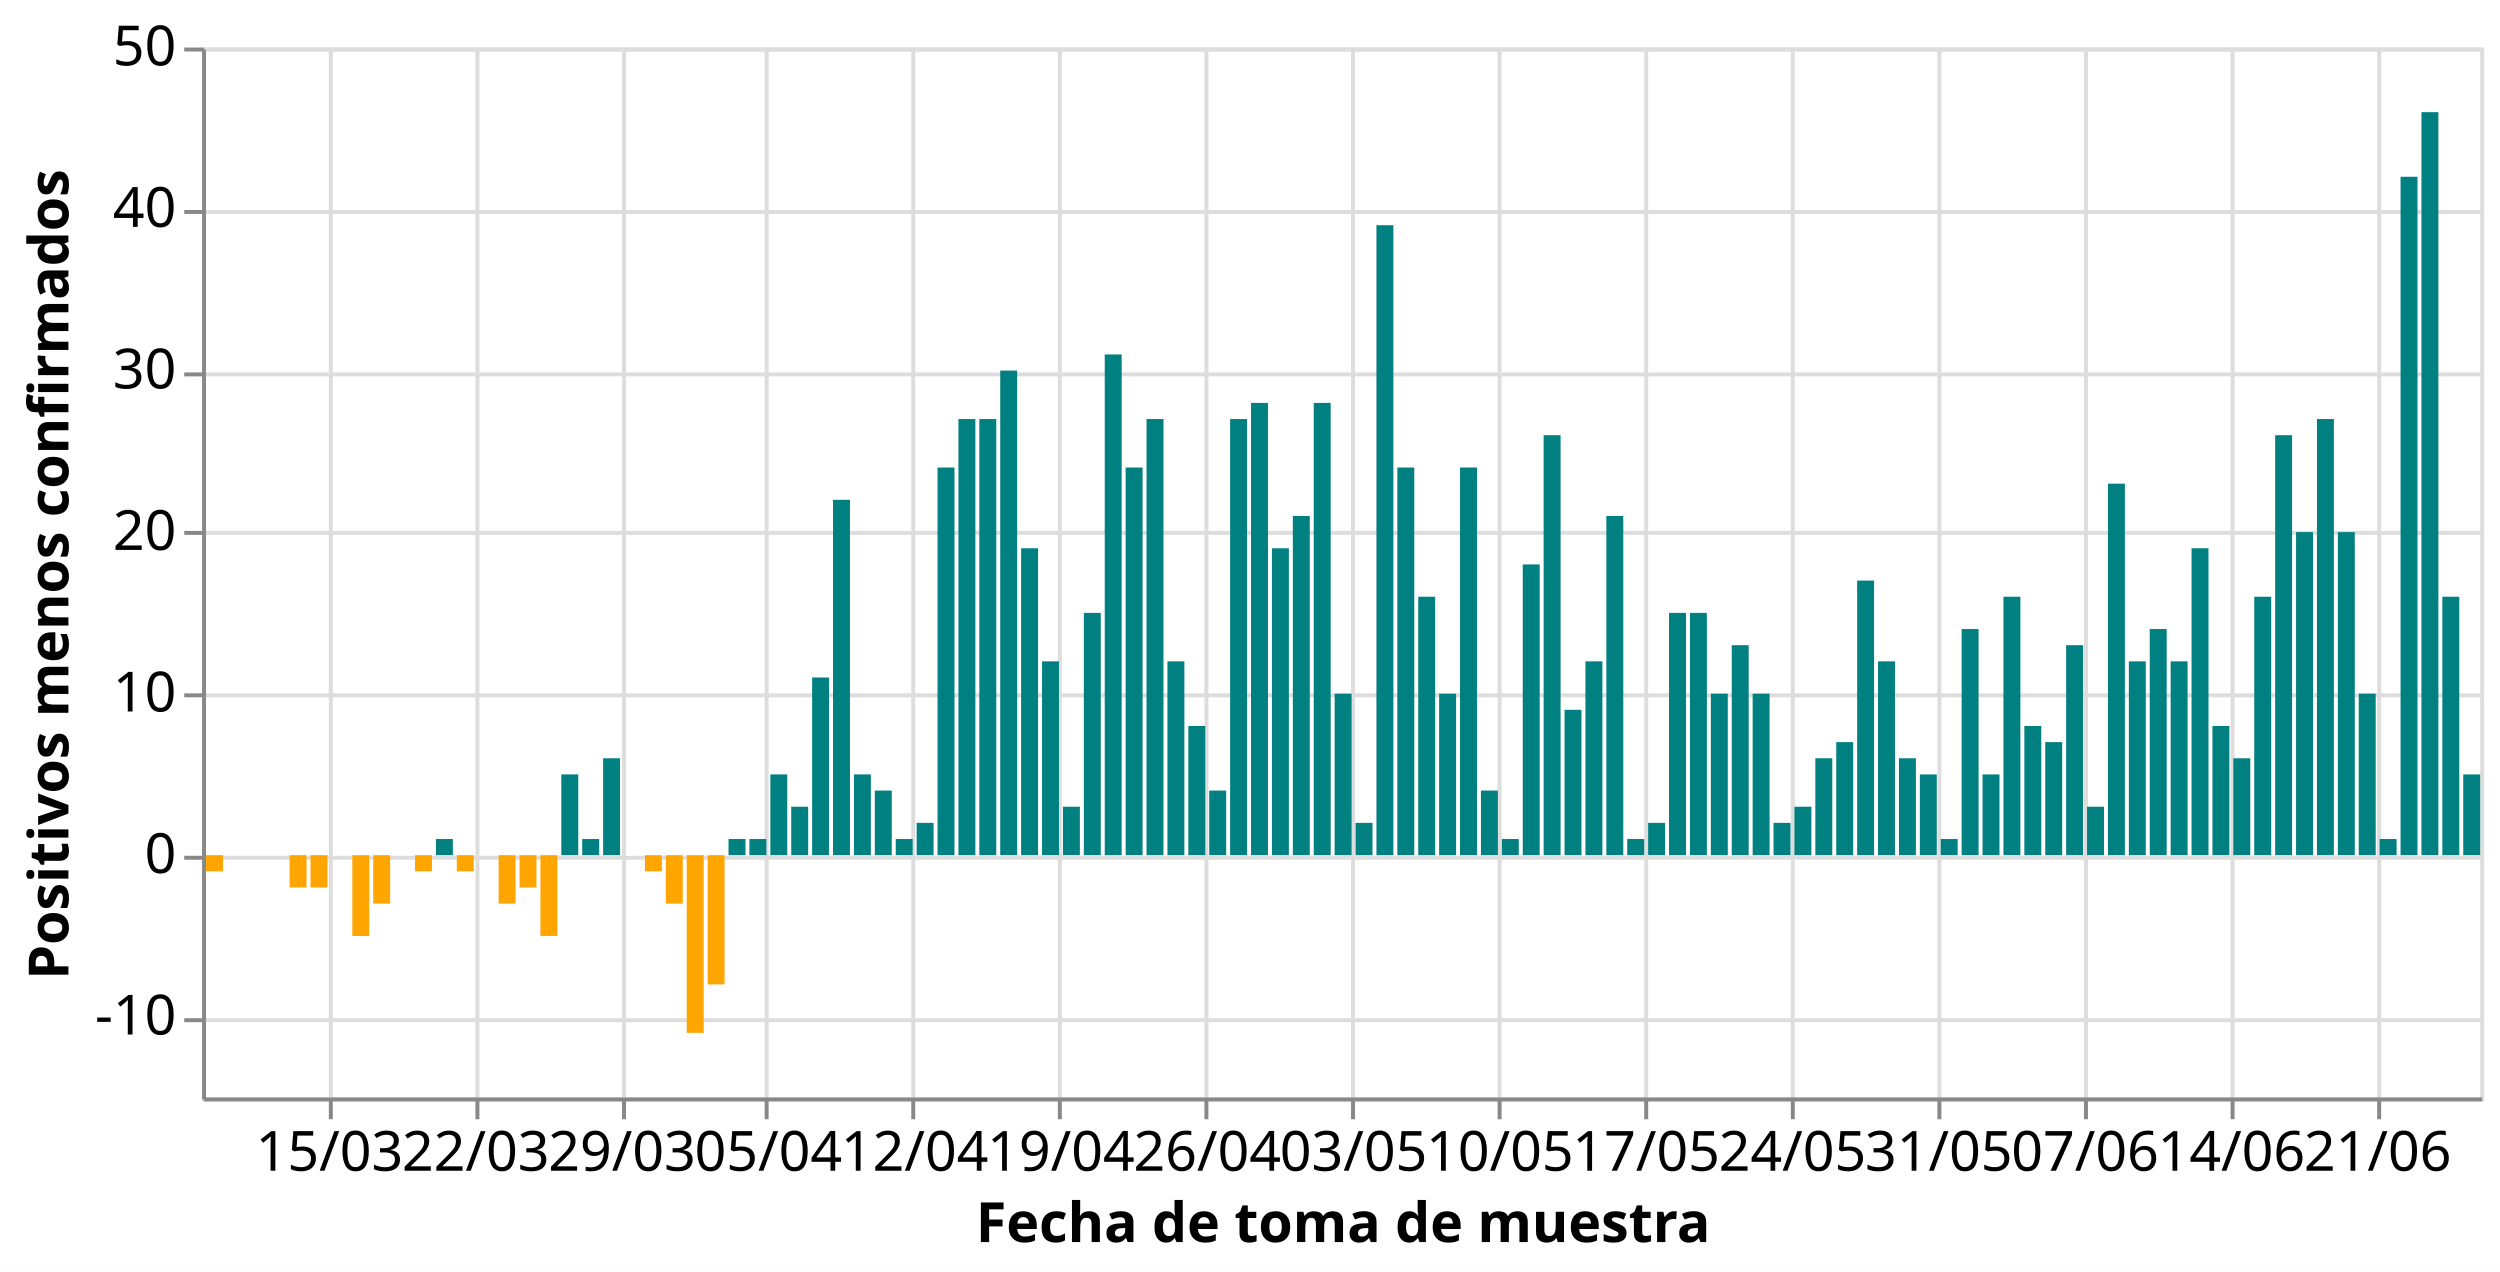
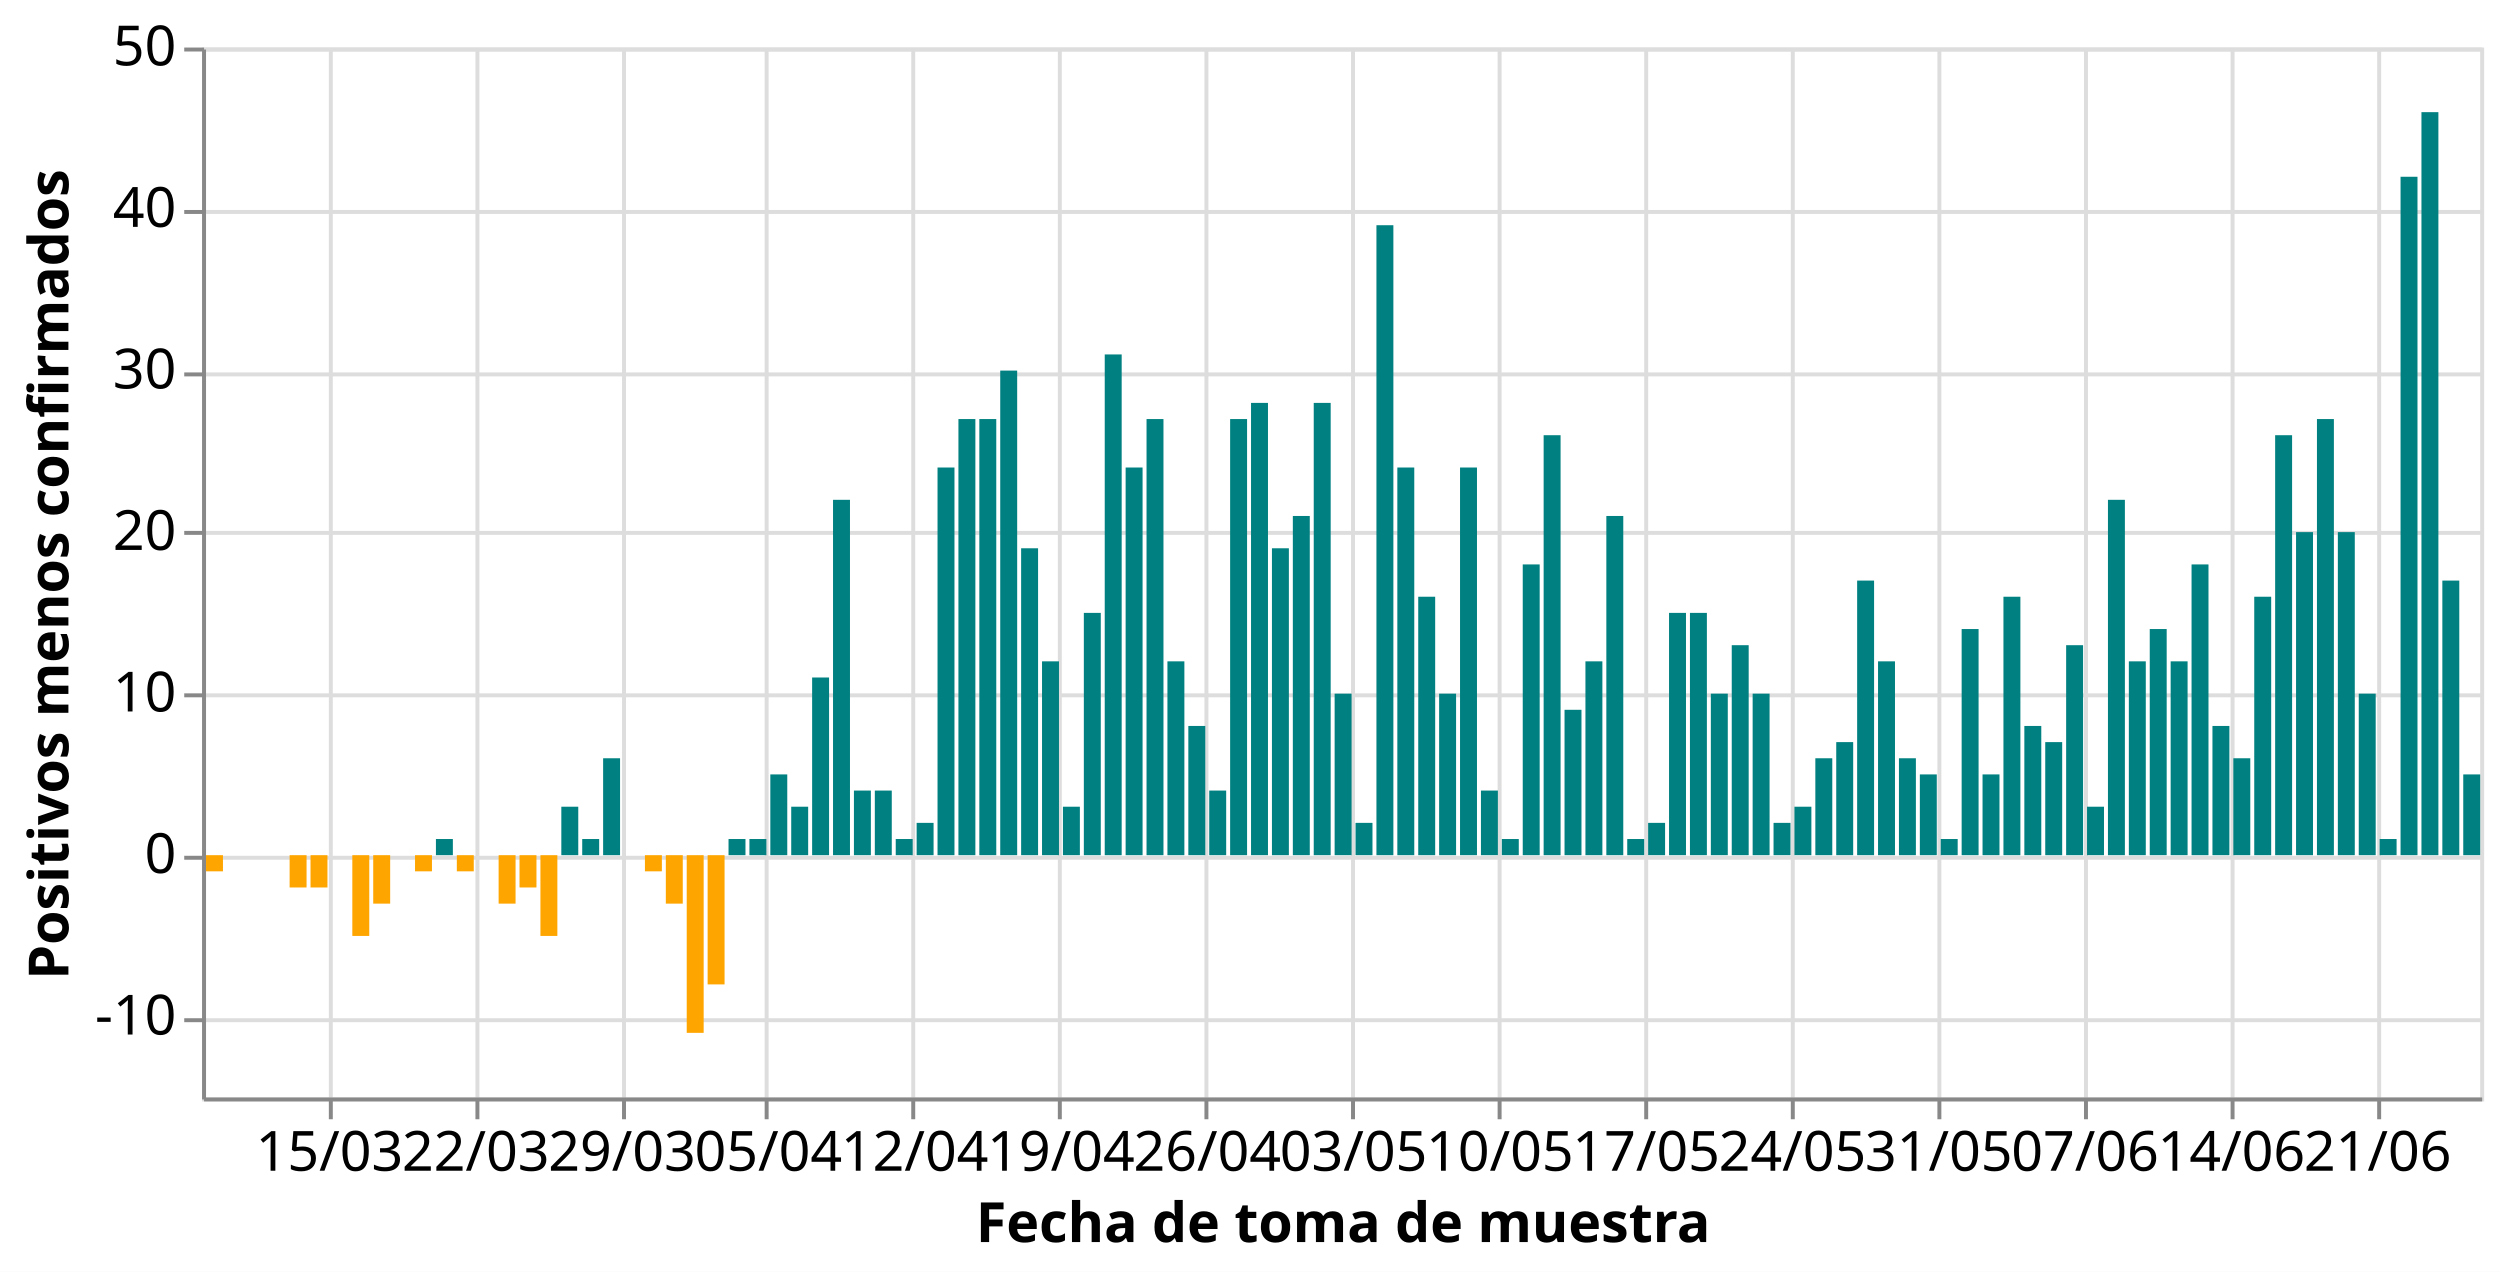
<svg xmlns="http://www.w3.org/2000/svg" class="marks" width="631" height="321" viewBox="0 0 631 321" version="1.1">
  <rect width="631" height="321" style="fill: white;" />
  <g transform="translate(51,12)">
    <g class="mark-group role-frame root">
      <g transform="translate(0,0)">
        <path class="background" d="M0.5,0.5h575v265h-575Z" style="fill: none; stroke: #ddd;" />
        <g>
          <g class="mark-group role-axis">
            <g transform="translate(0.5,265.5)">
              <path class="background" d="M0,0h0v0h0Z" style="pointer-events: none; fill: none;" />
              <g>
                <g class="mark-rule role-axis-grid" style="pointer-events: none;">
                  <line transform="translate(32,-265)" x2="0" y2="265" style="fill: none; stroke: #ddd; stroke-width: 1; opacity: 1;" />
                  <line transform="translate(69,-265)" x2="0" y2="265" style="fill: none; stroke: #ddd; stroke-width: 1; opacity: 1;" />
                  <line transform="translate(106,-265)" x2="0" y2="265" style="fill: none; stroke: #ddd; stroke-width: 1; opacity: 1;" />
                  <line transform="translate(142,-265)" x2="0" y2="265" style="fill: none; stroke: #ddd; stroke-width: 1; opacity: 1;" />
                  <line transform="translate(179,-265)" x2="0" y2="265" style="fill: none; stroke: #ddd; stroke-width: 1; opacity: 1;" />
                  <line transform="translate(216,-265)" x2="0" y2="265" style="fill: none; stroke: #ddd; stroke-width: 1; opacity: 1;" />
                  <line transform="translate(253,-265)" x2="0" y2="265" style="fill: none; stroke: #ddd; stroke-width: 1; opacity: 1;" />
                  <line transform="translate(290,-265)" x2="0" y2="265" style="fill: none; stroke: #ddd; stroke-width: 1; opacity: 1;" />
                  <line transform="translate(327,-265)" x2="0" y2="265" style="fill: none; stroke: #ddd; stroke-width: 1; opacity: 1;" />
                  <line transform="translate(364,-265)" x2="0" y2="265" style="fill: none; stroke: #ddd; stroke-width: 1; opacity: 1;" />
                  <line transform="translate(401,-265)" x2="0" y2="265" style="fill: none; stroke: #ddd; stroke-width: 1; opacity: 1;" />
                  <line transform="translate(438,-265)" x2="0" y2="265" style="fill: none; stroke: #ddd; stroke-width: 1; opacity: 1;" />
                  <line transform="translate(475,-265)" x2="0" y2="265" style="fill: none; stroke: #ddd; stroke-width: 1; opacity: 1;" />
                  <line transform="translate(512,-265)" x2="0" y2="265" style="fill: none; stroke: #ddd; stroke-width: 1; opacity: 1;" />
                  <line transform="translate(549,-265)" x2="0" y2="265" style="fill: none; stroke: #ddd; stroke-width: 1; opacity: 1;" />
                </g>
              </g>
              <path class="foreground" d="" style="pointer-events: none; display: none; fill: none;" />
            </g>
          </g>
          <g class="mark-group role-axis">
            <g transform="translate(0.5,0.5)">
              <path class="background" d="M0,0h0v0h0Z" style="pointer-events: none; fill: none;" />
              <g>
                <g class="mark-rule role-axis-grid" style="pointer-events: none;">
                  <line transform="translate(0,245)" x2="575" y2="0" style="fill: none; stroke: #ddd; stroke-width: 1; opacity: 1;" />
                  <line transform="translate(0,204)" x2="575" y2="0" style="fill: none; stroke: #ddd; stroke-width: 1; opacity: 1;" />
                  <line transform="translate(0,163)" x2="575" y2="0" style="fill: none; stroke: #ddd; stroke-width: 1; opacity: 1;" />
                  <line transform="translate(0,122)" x2="575" y2="0" style="fill: none; stroke: #ddd; stroke-width: 1; opacity: 1;" />
                  <line transform="translate(0,82)" x2="575" y2="0" style="fill: none; stroke: #ddd; stroke-width: 1; opacity: 1;" />
                  <line transform="translate(0,41)" x2="575" y2="0" style="fill: none; stroke: #ddd; stroke-width: 1; opacity: 1;" />
                  <line transform="translate(0,0)" x2="575" y2="0" style="fill: none; stroke: #ddd; stroke-width: 1; opacity: 1;" />
                </g>
              </g>
              <path class="foreground" d="" style="pointer-events: none; display: none; fill: none;" />
            </g>
          </g>
          <g class="mark-group role-axis">
            <g transform="translate(0.5,265.5)">
              <path class="background" d="M0,0h0v0h0Z" style="pointer-events: none; fill: none;" />
              <g>
                <g class="mark-rule role-axis-tick" style="pointer-events: none;">
                  <line transform="translate(32,0)" x2="0" y2="5" style="fill: none; stroke: #888; stroke-width: 1; opacity: 1;" />
                  <line transform="translate(69,0)" x2="0" y2="5" style="fill: none; stroke: #888; stroke-width: 1; opacity: 1;" />
                  <line transform="translate(106,0)" x2="0" y2="5" style="fill: none; stroke: #888; stroke-width: 1; opacity: 1;" />
                  <line transform="translate(142,0)" x2="0" y2="5" style="fill: none; stroke: #888; stroke-width: 1; opacity: 1;" />
                  <line transform="translate(179,0)" x2="0" y2="5" style="fill: none; stroke: #888; stroke-width: 1; opacity: 1;" />
                  <line transform="translate(216,0)" x2="0" y2="5" style="fill: none; stroke: #888; stroke-width: 1; opacity: 1;" />
                  <line transform="translate(253,0)" x2="0" y2="5" style="fill: none; stroke: #888; stroke-width: 1; opacity: 1;" />
                  <line transform="translate(290,0)" x2="0" y2="5" style="fill: none; stroke: #888; stroke-width: 1; opacity: 1;" />
                  <line transform="translate(327,0)" x2="0" y2="5" style="fill: none; stroke: #888; stroke-width: 1; opacity: 1;" />
                  <line transform="translate(364,0)" x2="0" y2="5" style="fill: none; stroke: #888; stroke-width: 1; opacity: 1;" />
                  <line transform="translate(401,0)" x2="0" y2="5" style="fill: none; stroke: #888; stroke-width: 1; opacity: 1;" />
                  <line transform="translate(438,0)" x2="0" y2="5" style="fill: none; stroke: #888; stroke-width: 1; opacity: 1;" />
                  <line transform="translate(475,0)" x2="0" y2="5" style="fill: none; stroke: #888; stroke-width: 1; opacity: 1;" />
                  <line transform="translate(512,0)" x2="0" y2="5" style="fill: none; stroke: #888; stroke-width: 1; opacity: 1;" />
                  <line transform="translate(549,0)" x2="0" y2="5" style="fill: none; stroke: #888; stroke-width: 1; opacity: 1;" />
                </g>
                <g class="mark-text role-axis-label" style="pointer-events: none;">
                  <text text-anchor="middle" transform="translate(31.65138,18)" style="font-family: sans-serif; font-size: 14px; fill: #000; opacity: 1;">15/03</text>
                  <text text-anchor="middle" transform="translate(68.57798,18)" style="font-family: sans-serif; font-size: 14px; fill: #000; opacity: 1;">22/03</text>
                  <text text-anchor="middle" transform="translate(105.5046,18)" style="font-family: sans-serif; font-size: 14px; fill: #000; opacity: 1;">29/03</text>
                  <text text-anchor="middle" transform="translate(142.4312,18)" style="font-family: sans-serif; font-size: 14px; fill: #000; opacity: 1;">05/04</text>
                  <text text-anchor="middle" transform="translate(179.3578,18)" style="font-family: sans-serif; font-size: 14px; fill: #000; opacity: 1;">12/04</text>
                  <text text-anchor="middle" transform="translate(216.2844,18)" style="font-family: sans-serif; font-size: 14px; fill: #000; opacity: 1;">19/04</text>
                  <text text-anchor="middle" transform="translate(253.211,18)" style="font-family: sans-serif; font-size: 14px; fill: #000; opacity: 1;">26/04</text>
                  <text text-anchor="middle" transform="translate(290.1376,18)" style="font-family: sans-serif; font-size: 14px; fill: #000; opacity: 1;">03/05</text>
                  <text text-anchor="middle" transform="translate(327.0642,18)" style="font-family: sans-serif; font-size: 14px; fill: #000; opacity: 1;">10/05</text>
                  <text text-anchor="middle" transform="translate(363.9908,18)" style="font-family: sans-serif; font-size: 14px; fill: #000; opacity: 1;">17/05</text>
                  <text text-anchor="middle" transform="translate(400.9174,18)" style="font-family: sans-serif; font-size: 14px; fill: #000; opacity: 1;">24/05</text>
                  <text text-anchor="middle" transform="translate(437.844,18)" style="font-family: sans-serif; font-size: 14px; fill: #000; opacity: 1;">31/05</text>
                  <text text-anchor="middle" transform="translate(474.7706,18)" style="font-family: sans-serif; font-size: 14px; fill: #000; opacity: 1;">07/06</text>
                  <text text-anchor="middle" transform="translate(511.6972,18)" style="font-family: sans-serif; font-size: 14px; fill: #000; opacity: 1;">14/06</text>
                  <text text-anchor="middle" transform="translate(548.6239,18)" style="font-family: sans-serif; font-size: 14px; fill: #000; opacity: 1;">21/06</text>
                </g>
                <g class="mark-rule role-axis-domain" style="pointer-events: none;">
                  <line transform="translate(0,0)" x2="575" y2="0" style="fill: none; stroke: #888; stroke-width: 1; opacity: 1;" />
                </g>
                <g class="mark-text role-axis-title" style="pointer-events: none;">
                  <text text-anchor="middle" transform="translate(287.5,36)" style="font-family: sans-serif; font-size: 14px; font-weight: bold; fill: #000; opacity: 1;">Fecha de toma de muestra</text>
                </g>
              </g>
              <path class="foreground" d="" style="pointer-events: none; display: none; fill: none;" />
            </g>
          </g>
          <g class="mark-group role-axis">
            <g transform="translate(0.5,0.5)">
              <path class="background" d="M0,0h0v0h0Z" style="pointer-events: none; fill: none;" />
              <g>
                <g class="mark-rule role-axis-tick" style="pointer-events: none;">
                  <line transform="translate(0,245)" x2="-5" y2="0" style="fill: none; stroke: #888; stroke-width: 1; opacity: 1;" />
                  <line transform="translate(0,204)" x2="-5" y2="0" style="fill: none; stroke: #888; stroke-width: 1; opacity: 1;" />
                  <line transform="translate(0,163)" x2="-5" y2="0" style="fill: none; stroke: #888; stroke-width: 1; opacity: 1;" />
                  <line transform="translate(0,122)" x2="-5" y2="0" style="fill: none; stroke: #888; stroke-width: 1; opacity: 1;" />
                  <line transform="translate(0,82)" x2="-5" y2="0" style="fill: none; stroke: #888; stroke-width: 1; opacity: 1;" />
                  <line transform="translate(0,41)" x2="-5" y2="0" style="fill: none; stroke: #888; stroke-width: 1; opacity: 1;" />
                  <line transform="translate(0,0)" x2="-5" y2="0" style="fill: none; stroke: #888; stroke-width: 1; opacity: 1;" />
                </g>
                <g class="mark-text role-axis-label" style="pointer-events: none;">
                  <text text-anchor="end" transform="translate(-7,248.6154)" style="font-family: sans-serif; font-size: 14px; fill: #000; opacity: 1;">-10</text>
                  <text text-anchor="end" transform="translate(-7,207.8462)" style="font-family: sans-serif; font-size: 14px; fill: #000; opacity: 1;">0</text>
                  <text text-anchor="end" transform="translate(-7,167.0769)" style="font-family: sans-serif; font-size: 14px; fill: #000; opacity: 1;">10</text>
                  <text text-anchor="end" transform="translate(-7,126.3077)" style="font-family: sans-serif; font-size: 14px; fill: #000; opacity: 1;">20</text>
                  <text text-anchor="end" transform="translate(-7,85.53846)" style="font-family: sans-serif; font-size: 14px; fill: #000; opacity: 1;">30</text>
                  <text text-anchor="end" transform="translate(-7,44.76923)" style="font-family: sans-serif; font-size: 14px; fill: #000; opacity: 1;">40</text>
                  <text text-anchor="end" transform="translate(-7,4)" style="font-family: sans-serif; font-size: 14px; fill: #000; opacity: 1;">50</text>
                </g>
                <g class="mark-rule role-axis-domain" style="pointer-events: none;">
                  <line transform="translate(0,265)" x2="0" y2="-265" style="fill: none; stroke: #888; stroke-width: 1; opacity: 1;" />
                </g>
                <g class="mark-text role-axis-title" style="pointer-events: none;">
                  <text text-anchor="middle" transform="translate(-31.23438,132.5) rotate(-90) translate(0,-3)" style="font-family: sans-serif; font-size: 14px; font-weight: bold; fill: #000; opacity: 1;">Positivos menos confirmados</text>
                </g>
              </g>
              <path class="foreground" d="" style="pointer-events: none; display: none; fill: none;" />
            </g>
          </g>
          <g class="mark-rect role-mark marks">
            <path d="M1,203.846h4.275v4.077h-4.275Z" style="fill: orange;" />
            <path d="M6.275,203.846h4.275v0h-4.275Z" style="fill: teal;" />
            <path d="M11.55,203.846h4.275v0h-4.275Z" style="fill: teal;" />
            <path d="M16.826,203.846h4.275v0h-4.275Z" style="fill: teal;" />
            <path d="M22.101,203.846h4.275v8.154h-4.275Z" style="fill: orange;" />
            <path d="M27.376,203.846h4.275v8.154h-4.275Z" style="fill: orange;" />
            <path d="M32.651,203.846h4.275v0h-4.275Z" style="fill: teal;" />
            <path d="M37.927,203.846h4.275v20.385h-4.275Z" style="fill: orange;" />
            <path d="M43.202,203.846h4.275v12.231h-4.275Z" style="fill: orange;" />
            <path d="M48.477,203.846h4.275v0h-4.275Z" style="fill: teal;" />
            <path d="M53.752,203.846h4.275v4.077h-4.275Z" style="fill: orange;" />
            <path d="M59.028,199.769h4.275v4.077h-4.275Z" style="fill: teal;" />
            <path d="M64.303,203.846h4.275v4.077h-4.275Z" style="fill: orange;" />
            <path d="M69.578,203.846h4.275v0h-4.275Z" style="fill: teal;" />
            <path d="M74.853,203.846h4.275v12.231h-4.275Z" style="fill: orange;" />
            <path d="M80.128,203.846h4.275v8.154h-4.275Z" style="fill: orange;" />
            <path d="M85.404,203.846h4.275v20.385h-4.275Z" style="fill: orange;" />
-             <path d="M90.679,183.462h4.275v20.385h-4.275Z" style="fill: teal;" />
+             <path d="M90.679,191.615h4.275v12.231h-4.275Z" style="fill: teal;" />
            <path d="M95.954,199.769h4.275v4.077h-4.275Z" style="fill: teal;" />
            <path d="M101.229,179.385h4.275v24.462h-4.275Z" style="fill: teal;" />
            <path d="M106.505,203.846h4.275v0h-4.275Z" style="fill: teal;" />
            <path d="M111.78,203.846h4.275v4.077h-4.275Z" style="fill: orange;" />
            <path d="M117.055,203.846h4.275v12.231h-4.275Z" style="fill: orange;" />
            <path d="M122.33,203.846h4.275v44.846h-4.275Z" style="fill: orange;" />
            <path d="M127.606,203.846h4.275v32.615h-4.275Z" style="fill: orange;" />
            <path d="M132.881,199.769h4.275v4.077h-4.275Z" style="fill: teal;" />
            <path d="M138.156,199.769h4.275v4.077h-4.275Z" style="fill: teal;" />
            <path d="M143.431,183.462h4.275v20.385h-4.275Z" style="fill: teal;" />
            <path d="M148.706,191.615h4.275v12.231h-4.275Z" style="fill: teal;" />
            <path d="M153.982,159h4.275v44.846h-4.275Z" style="fill: teal;" />
            <path d="M159.257,114.154h4.275v89.692h-4.275Z" style="fill: teal;" />
-             <path d="M164.532,183.462h4.275v20.385h-4.275Z" style="fill: teal;" />
+             <path d="M164.532,187.538h4.275v16.308h-4.275Z" style="fill: teal;" />
            <path d="M169.807,187.538h4.275v16.308h-4.275Z" style="fill: teal;" />
            <path d="M175.083,199.769h4.275v4.077h-4.275Z" style="fill: teal;" />
            <path d="M180.358,195.692h4.275v8.154h-4.275Z" style="fill: teal;" />
            <path d="M185.633,106h4.275v97.846h-4.275Z" style="fill: teal;" />
            <path d="M190.908,93.769h4.275v110.077h-4.275Z" style="fill: teal;" />
            <path d="M196.183,93.769h4.275v110.077h-4.275Z" style="fill: teal;" />
            <path d="M201.459,81.538h4.275v122.308h-4.275Z" style="fill: teal;" />
            <path d="M206.734,126.385h4.275v77.462h-4.275Z" style="fill: teal;" />
            <path d="M212.009,154.923h4.275v48.923h-4.275Z" style="fill: teal;" />
            <path d="M217.284,191.615h4.275v12.231h-4.275Z" style="fill: teal;" />
            <path d="M222.56,142.692h4.275v61.154h-4.275Z" style="fill: teal;" />
            <path d="M227.835,77.462h4.275v126.385h-4.275Z" style="fill: teal;" />
            <path d="M233.11,106h4.275v97.846h-4.275Z" style="fill: teal;" />
            <path d="M238.385,93.769h4.275v110.077h-4.275Z" style="fill: teal;" />
            <path d="M243.661,154.923h4.275v48.923h-4.275Z" style="fill: teal;" />
            <path d="M248.936,171.231h4.275v32.615h-4.275Z" style="fill: teal;" />
            <path d="M254.211,187.538h4.275v16.308h-4.275Z" style="fill: teal;" />
            <path d="M259.486,93.769h4.275v110.077h-4.275Z" style="fill: teal;" />
            <path d="M264.761,89.692h4.275v114.154h-4.275Z" style="fill: teal;" />
            <path d="M270.037,126.385h4.275v77.462h-4.275Z" style="fill: teal;" />
            <path d="M275.312,118.231h4.275v85.615h-4.275Z" style="fill: teal;" />
            <path d="M280.587,89.692h4.275v114.154h-4.275Z" style="fill: teal;" />
            <path d="M285.862,163.077h4.275v40.769h-4.275Z" style="fill: teal;" />
            <path d="M291.138,195.692h4.275v8.154h-4.275Z" style="fill: teal;" />
            <path d="M296.413,44.846h4.275v159h-4.275Z" style="fill: teal;" />
            <path d="M301.688,106h4.275v97.846h-4.275Z" style="fill: teal;" />
            <path d="M306.963,138.615h4.275v65.231h-4.275Z" style="fill: teal;" />
            <path d="M312.239,163.077h4.275v40.769h-4.275Z" style="fill: teal;" />
            <path d="M317.514,106h4.275v97.846h-4.275Z" style="fill: teal;" />
            <path d="M322.789,187.538h4.275v16.308h-4.275Z" style="fill: teal;" />
            <path d="M328.064,199.769h4.275v4.077h-4.275Z" style="fill: teal;" />
            <path d="M333.339,130.462h4.275v73.385h-4.275Z" style="fill: teal;" />
            <path d="M338.615,97.846h4.275v106h-4.275Z" style="fill: teal;" />
            <path d="M343.89,167.154h4.275v36.692h-4.275Z" style="fill: teal;" />
            <path d="M349.165,154.923h4.275v48.923h-4.275Z" style="fill: teal;" />
            <path d="M354.44,118.231h4.275v85.615h-4.275Z" style="fill: teal;" />
            <path d="M359.716,199.769h4.275v4.077h-4.275Z" style="fill: teal;" />
            <path d="M364.991,195.692h4.275v8.154h-4.275Z" style="fill: teal;" />
            <path d="M370.266,142.692h4.275v61.154h-4.275Z" style="fill: teal;" />
            <path d="M375.541,142.692h4.275v61.154h-4.275Z" style="fill: teal;" />
            <path d="M380.817,163.077h4.275v40.769h-4.275Z" style="fill: teal;" />
            <path d="M386.092,150.846h4.275v53h-4.275Z" style="fill: teal;" />
            <path d="M391.367,163.077h4.275v40.769h-4.275Z" style="fill: teal;" />
            <path d="M396.642,195.692h4.275v8.154h-4.275Z" style="fill: teal;" />
            <path d="M401.917,191.615h4.275v12.231h-4.275Z" style="fill: teal;" />
            <path d="M407.193,179.385h4.275v24.462h-4.275Z" style="fill: teal;" />
            <path d="M412.468,175.308h4.275v28.538h-4.275Z" style="fill: teal;" />
            <path d="M417.743,134.538h4.275v69.308h-4.275Z" style="fill: teal;" />
            <path d="M423.018,154.923h4.275v48.923h-4.275Z" style="fill: teal;" />
            <path d="M428.294,179.385h4.275v24.462h-4.275Z" style="fill: teal;" />
            <path d="M433.569,183.462h4.275v20.385h-4.275Z" style="fill: teal;" />
            <path d="M438.844,199.769h4.275v4.077h-4.275Z" style="fill: teal;" />
            <path d="M444.119,146.769h4.275v57.077h-4.275Z" style="fill: teal;" />
            <path d="M449.394,183.462h4.275v20.385h-4.275Z" style="fill: teal;" />
            <path d="M454.67,138.615h4.275v65.231h-4.275Z" style="fill: teal;" />
            <path d="M459.945,171.231h4.275v32.615h-4.275Z" style="fill: teal;" />
            <path d="M465.22,175.308h4.275v28.538h-4.275Z" style="fill: teal;" />
            <path d="M470.495,150.846h4.275v53h-4.275Z" style="fill: teal;" />
            <path d="M475.771,191.615h4.275v12.231h-4.275Z" style="fill: teal;" />
-             <path d="M481.046,110.077h4.275v93.769h-4.275Z" style="fill: teal;" />
+             <path d="M481.046,114.154h4.275v89.692h-4.275Z" style="fill: teal;" />
            <path d="M486.321,154.923h4.275v48.923h-4.275Z" style="fill: teal;" />
            <path d="M491.596,146.769h4.275v57.077h-4.275Z" style="fill: teal;" />
            <path d="M496.872,154.923h4.275v48.923h-4.275Z" style="fill: teal;" />
-             <path d="M502.147,126.385h4.275v77.462h-4.275Z" style="fill: teal;" />
+             <path d="M502.147,130.462h4.275v73.385h-4.275Z" style="fill: teal;" />
            <path d="M507.422,171.231h4.275v32.615h-4.275Z" style="fill: teal;" />
            <path d="M512.697,179.385h4.275v24.462h-4.275Z" style="fill: teal;" />
            <path d="M517.972,138.615h4.275v65.231h-4.275Z" style="fill: teal;" />
            <path d="M523.248,97.846h4.275v106h-4.275Z" style="fill: teal;" />
            <path d="M528.523,122.308h4.275v81.538h-4.275Z" style="fill: teal;" />
            <path d="M533.798,93.769h4.275v110.077h-4.275Z" style="fill: teal;" />
            <path d="M539.073,122.308h4.275v81.538h-4.275Z" style="fill: teal;" />
            <path d="M544.349,163.077h4.275v40.769h-4.275Z" style="fill: teal;" />
            <path d="M549.624,199.769h4.275v4.077h-4.275Z" style="fill: teal;" />
            <path d="M554.899,32.615h4.275v171.231h-4.275Z" style="fill: teal;" />
            <path d="M560.174,16.308h4.275v187.538h-4.275Z" style="fill: teal;" />
-             <path d="M565.45,138.615h4.275v65.231h-4.275Z" style="fill: teal;" />
+             <path d="M565.45,134.538h4.275v69.308h-4.275Z" style="fill: teal;" />
            <path d="M570.725,183.462h4.275v20.385h-4.275Z" style="fill: teal;" />
          </g>
        </g>
        <path class="foreground" d="" style="display: none; fill: none;" />
      </g>
    </g>
  </g>
</svg>
